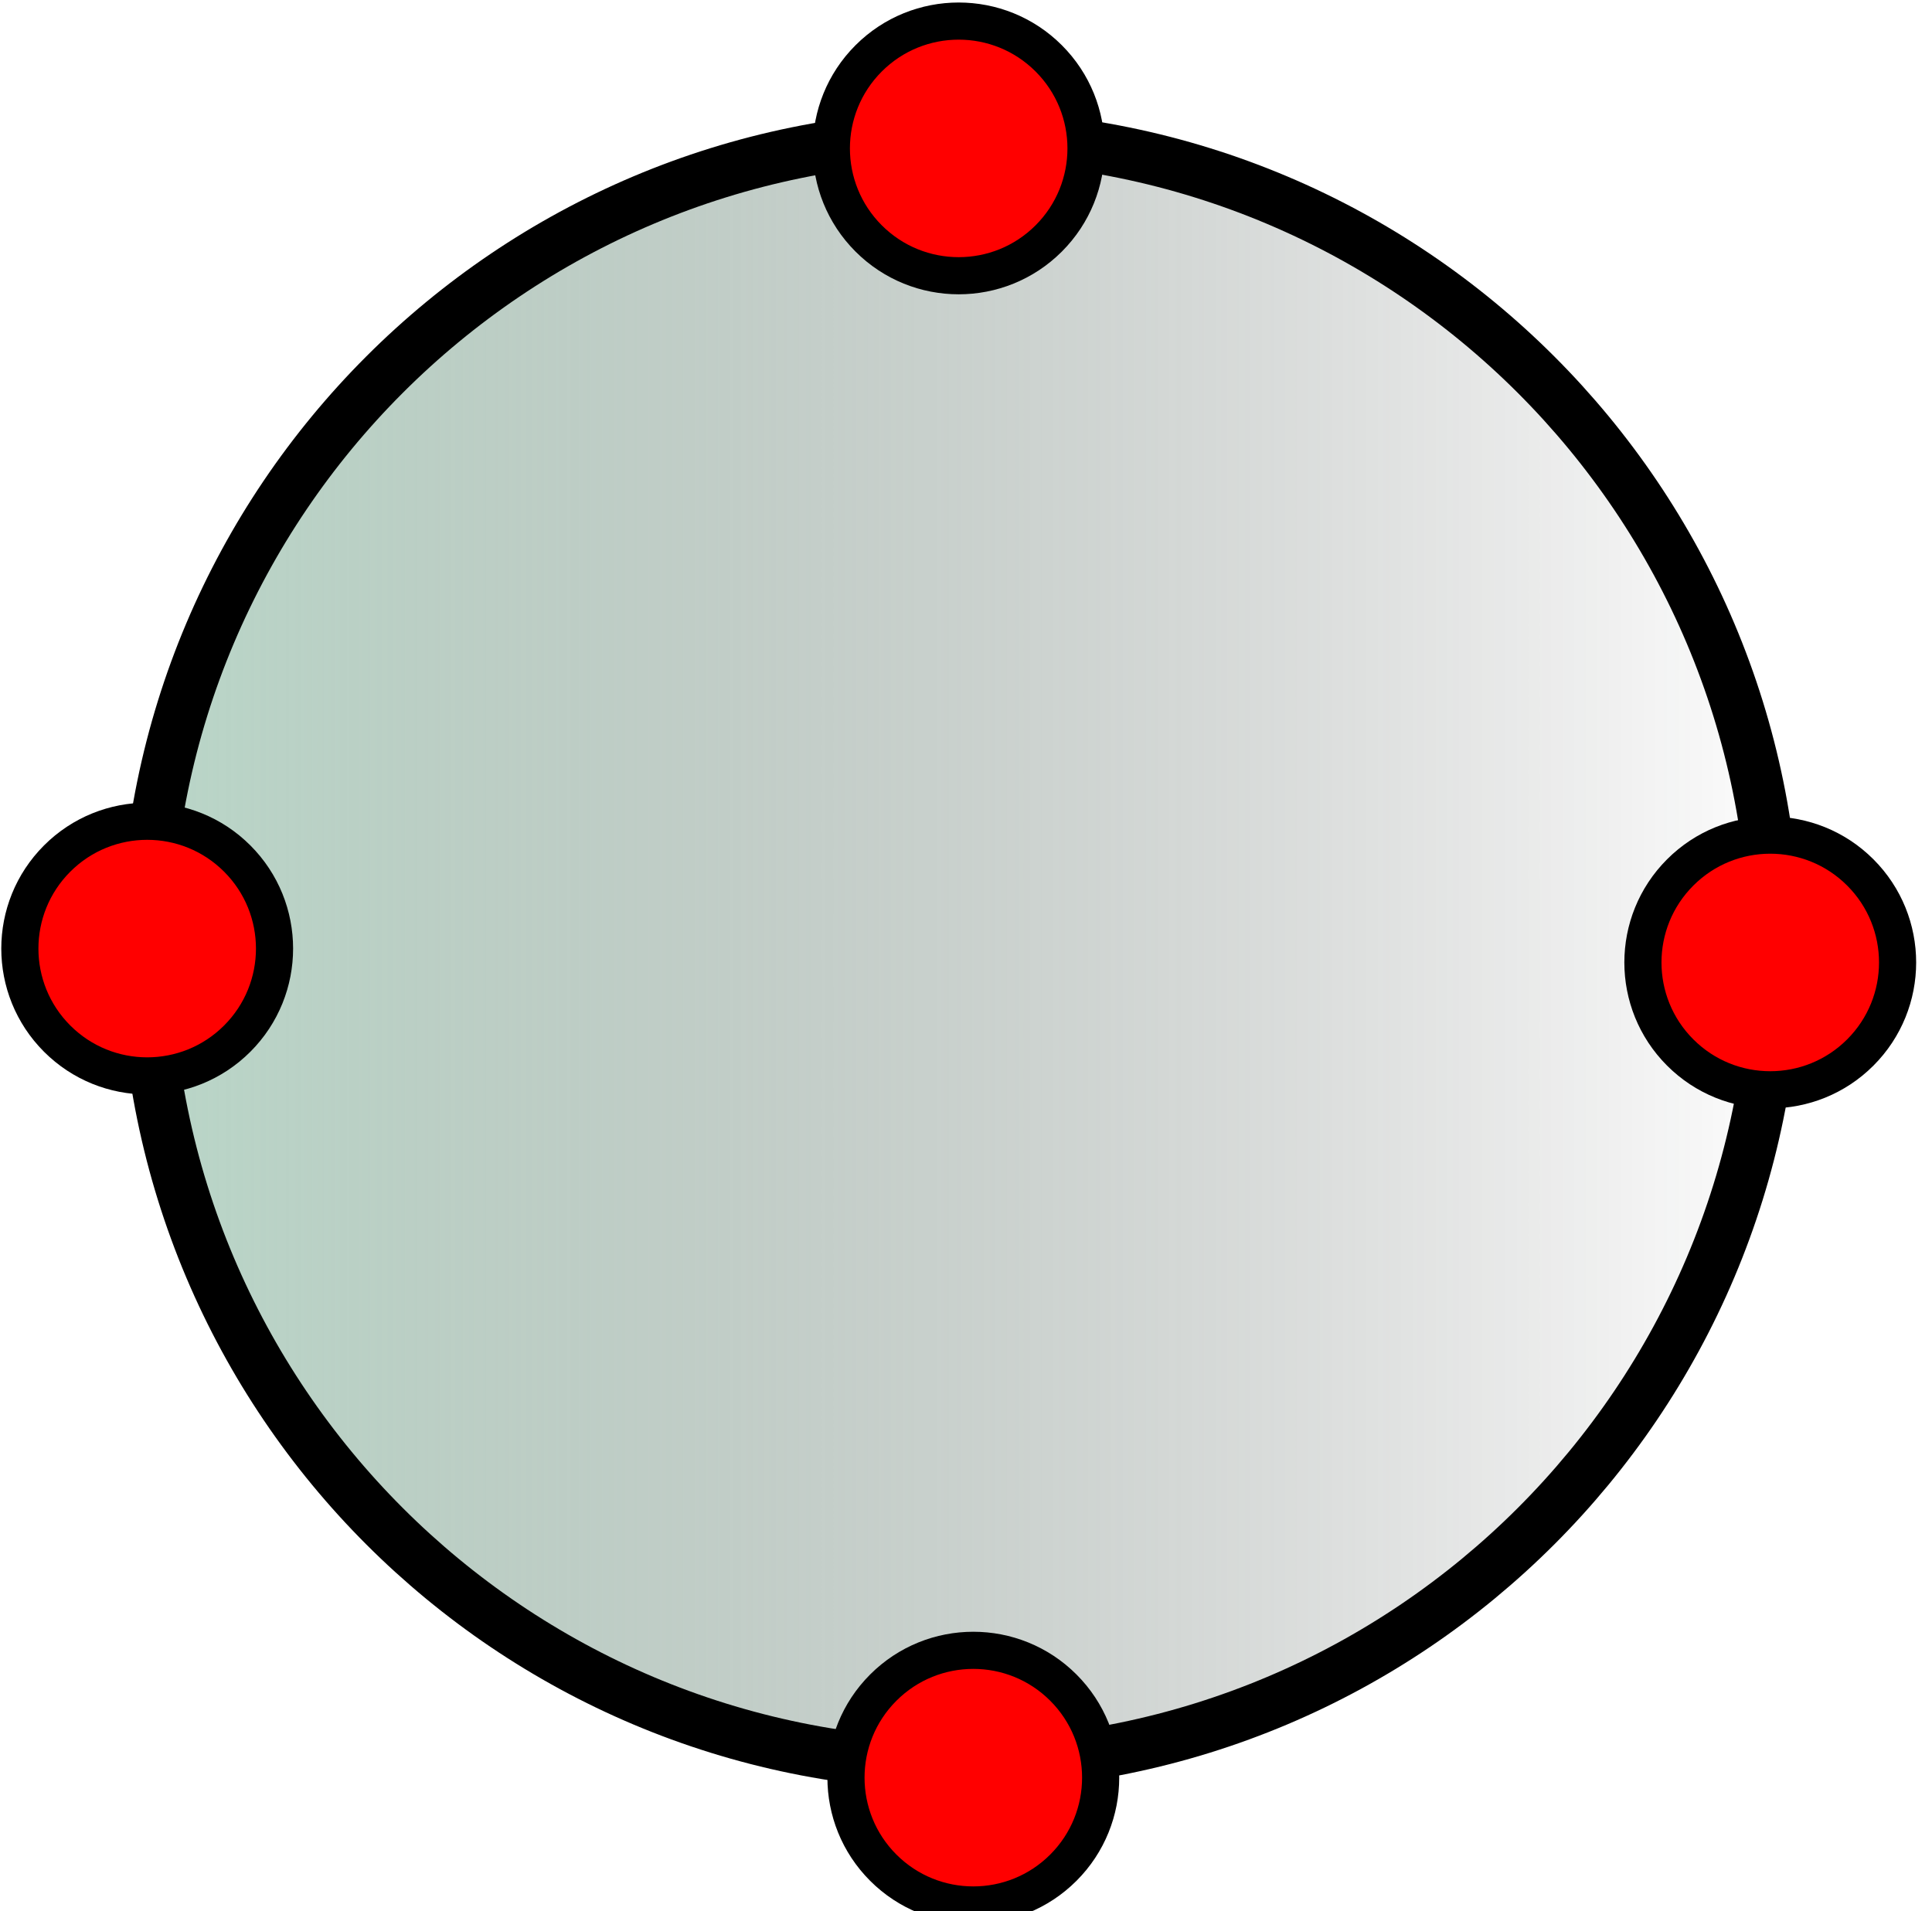
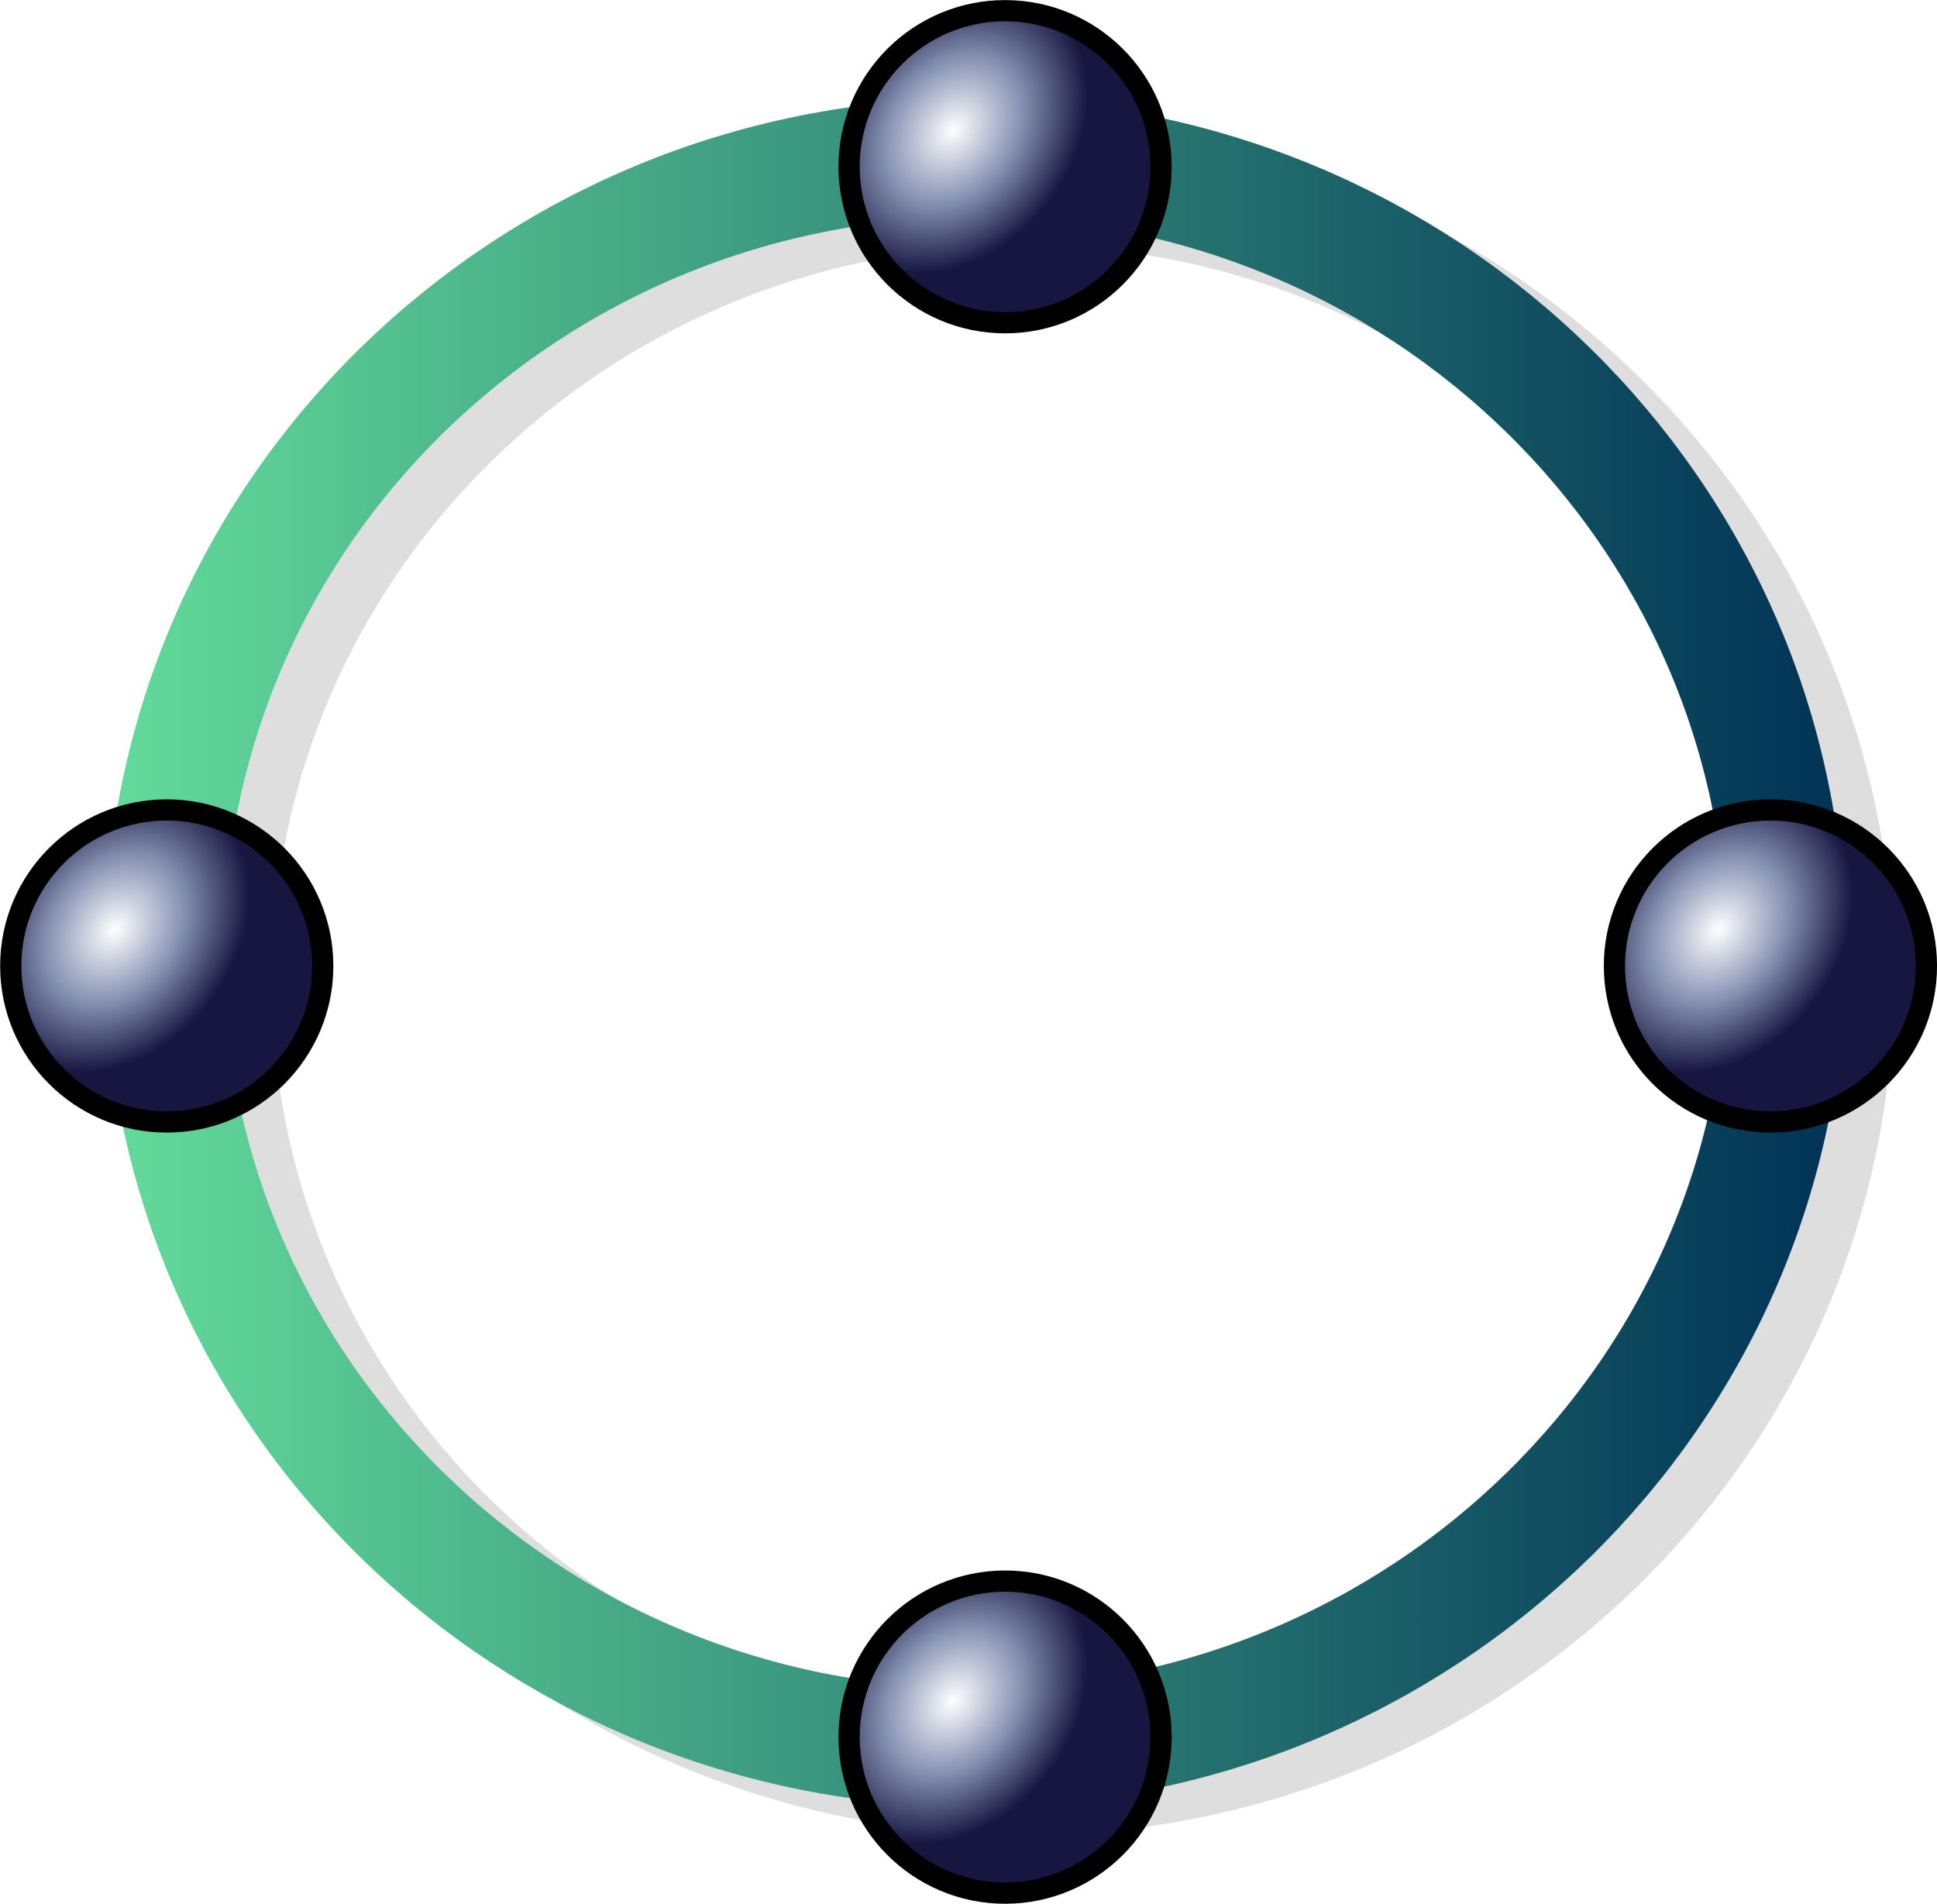
- <svg xmlns="http://www.w3.org/2000/svg" xmlns:xlink="http://www.w3.org/1999/xlink" width="260.098" height="257.281" id="svg2" version="1.1">
+ <svg xmlns="http://www.w3.org/2000/svg" xmlns:xlink="http://www.w3.org/1999/xlink" width="350.66" height="344.589" id="svg2" version="1.0" style="enable-background:new">
  <defs id="defs4">
-     <linearGradient id="linearGradient3763">
-       <stop style="stop-color:#85b99f;stop-opacity:0.569;" offset="0" id="stop3765" />
-       <stop style="stop-color:#000000;stop-opacity:0;" offset="1" id="stop3767" />
+     <linearGradient id="linearGradient3269">
+       <stop id="stop3271" offset="0" style="stop-color:#ffffff;stop-opacity:1;" />
+       <stop style="stop-color:#8793b4;stop-opacity:1;" offset="0.501" id="stop3273" />
+       <stop id="stop3275" offset="1" style="stop-color:#161640;stop-opacity:1;" />
    </linearGradient>
-     <linearGradient xlink:href="#linearGradient3763" id="linearGradient3769" x1="148.929" y1="373.791" x2="373.929" y2="373.791" gradientUnits="userSpaceOnUse" gradientTransform="translate(110.7972,153.3903)" />
-     <linearGradient xlink:href="#linearGradient3763" id="linearGradient3820" x1="313.188" y1="5.753" x2="573.726" y2="5.753" gradientUnits="userSpaceOnUse" />
+     <linearGradient id="linearGradient3272">
+       <stop id="stop3274" offset="0" style="stop-color:#ffffff;stop-opacity:1;" />
+       <stop style="stop-color:#bbd5c1;stop-opacity:1;" offset="0.588" id="stop3276" />
+       <stop id="stop3278" offset="1" style="stop-color:#71c351;stop-opacity:1;" />
+     </linearGradient>
+     <linearGradient id="linearGradient3166">
+       <stop style="stop-color:#d5ffff;stop-opacity:1;" offset="0" id="stop3168" />
+       <stop id="stop3174" offset="0.241" style="stop-color:#87b492;stop-opacity:1;" />
+       <stop style="stop-color:#396a25;stop-opacity:1;" offset="1" id="stop3170" />
+     </linearGradient>
+     <radialGradient xlink:href="#linearGradient3166" id="radialGradient2457" gradientUnits="userSpaceOnUse" gradientTransform="matrix(0.2760087,0.4901916,-1.492525,0.8403855,889.4961,-269.1148)" cx="-120.669" cy="512.356" fx="-120.669" fy="512.356" r="144.234" />
+     <radialGradient xlink:href="#linearGradient3272" id="radialGradient2474" gradientUnits="userSpaceOnUse" gradientTransform="matrix(1.105517,-0.9264079,1.011789,1.207406,-99.85053,96.08305)" cx="116.906" cy="86.495" fx="116.906" fy="86.495" r="138.844" />
+     <filter id="filter3550" color-interpolation-filters="sRGB">
+       <feGaussianBlur id="feGaussianBlur3552" stdDeviation="4.257" />
+     </filter>
+     <radialGradient r="138.844" fy="86.495" fx="116.906" cy="86.495" cx="116.906" gradientTransform="matrix(1.105517,-0.9264079,1.011789,1.207406,50.6622,263.5516)" gradientUnits="userSpaceOnUse" id="radialGradient3231" xlink:href="#linearGradient3272" />
+     <radialGradient r="144.234" fy="512.356" fx="-120.669" cy="512.356" cx="-120.669" gradientTransform="matrix(0.2760087,0.4901916,-1.492525,0.8403855,1040.009,-101.6462)" gradientUnits="userSpaceOnUse" id="radialGradient2432" xlink:href="#linearGradient3166" />
+     <linearGradient id="linearGradient3584">
+       <stop style="stop-color:#63dc9b;stop-opacity:1;" offset="0" id="stop3588" />
+       <stop id="stop3590" offset="1" style="stop-color:#003255;stop-opacity:1;" />
+     </linearGradient>
+     <linearGradient id="linearGradient3576">
+       <stop style="stop-color:#ffffff;stop-opacity:1;" offset="0" id="stop3578" />
+       <stop id="stop3580" offset="0.588" style="stop-color:#bbd5c1;stop-opacity:1;" />
+       <stop style="stop-color:#71c351;stop-opacity:1;" offset="1" id="stop3582" />
+     </linearGradient>
+     <radialGradient r="15.152" fy="145.749" fx="2.02" cy="145.749" cx="2.02" gradientTransform="matrix(0.6083335,0.4750004,-0.6154347,0.7881878,90.49009,29.91169)" gradientUnits="userSpaceOnUse" id="radialGradient3574" xlink:href="#linearGradient3269" />
+     <linearGradient id="linearGradient3566">
+       <stop style="stop-color:#ffffff;stop-opacity:1;" offset="0" id="stop3568" />
+       <stop id="stop3570" offset="0.501" style="stop-color:#8793b4;stop-opacity:1;" />
+       <stop style="stop-color:#161640;stop-opacity:1;" offset="1" id="stop3572" />
+     </linearGradient>
+     <radialGradient xlink:href="#linearGradient3269" id="radialGradient3617" gradientUnits="userSpaceOnUse" gradientTransform="matrix(0.6083335,0.4750004,-0.6154347,0.7881878,90.49009,29.91169)" cx="2.02" cy="145.749" fx="2.02" fy="145.749" r="15.152" />
+     <radialGradient xlink:href="#linearGradient3269" id="radialGradient3621" gradientUnits="userSpaceOnUse" gradientTransform="matrix(0.6083335,0.4750004,-0.6154347,0.7881878,90.49009,29.91169)" cx="2.02" cy="145.749" fx="2.02" fy="145.749" r="15.152" />
+     <radialGradient xlink:href="#linearGradient3269" id="radialGradient3625" gradientUnits="userSpaceOnUse" gradientTransform="matrix(0.6083335,0.4750004,-0.6154347,0.7881878,90.49009,29.91169)" cx="2.02" cy="145.749" fx="2.02" fy="145.749" r="15.152" />
+     <linearGradient xlink:href="#linearGradient3584" id="linearGradient3830" x1="155.66" y1="325.844" x2="454.472" y2="325.844" gradientUnits="userSpaceOnUse" />
+     <linearGradient xlink:href="#linearGradient3584" id="linearGradient5318" x1="-314.234" y1="183.72" x2="-20.97" y2="183.72" gradientUnits="userSpaceOnUse" />
+     <linearGradient xlink:href="#linearGradient3584-2" id="linearGradient5318-1" x1="-314.234" y1="183.72" x2="-20.97" y2="183.72" gradientUnits="userSpaceOnUse" />
+     <linearGradient id="linearGradient3584-2">
+       <stop id="stop3586-6" offset="0" style="stop-color:#009024;stop-opacity:1;" />
+       <stop style="stop-color:#7bfff0;stop-opacity:1;" offset="0.241" id="stop3588-0" />
+       <stop id="stop3590-4" offset="1" style="stop-color:#003255;stop-opacity:1;" />
+     </linearGradient>
+     <linearGradient xlink:href="#linearGradient3584" id="linearGradient5357" gradientUnits="userSpaceOnUse" x1="155.66" y1="325.844" x2="454.472" y2="325.844" />
+     <radialGradient xlink:href="#linearGradient3269" id="radialGradient5371" gradientUnits="userSpaceOnUse" gradientTransform="matrix(0.6083335,0.4750004,-0.6154347,0.7881878,90.49009,29.91169)" cx="2.02" cy="145.749" fx="2.02" fy="145.749" r="15.152" />
  </defs>
-   <g id="layer1" transform="translate(-241.9981,-397.5332)">
-     <path style="fill:url(#linearGradient3820);fill-opacity:1;stroke:#000000;stroke-width:8;stroke-miterlimit:4;stroke-opacity:1;stroke-dasharray:none" id="path3812" d="m 569.726,5.753 a 126.269,126.269 0 1 1 -252.538,0 126.269,126.269 0 1 1 252.538,0 z" transform="matrix(0.868176,0,0,0.868176,-13.72133,520.4998)" />
-     <path style="fill:#ff0000;stroke:#000000;stroke-width:5;stroke-miterlimit:4;stroke-opacity:1;stroke-dasharray:none" id="path3771" d="m 167.143,266.648 a 17.143,17.143 0 1 1 -34.286,0 17.143,17.143 0 1 1 34.286,0 z" transform="matrix(0.7071068,0.7071068,-0.7071068,0.7071068,453.5449,122.8994)" />
-     <path style="fill:#ff0000;stroke:#000000;stroke-width:5;stroke-miterlimit:4;stroke-opacity:1;stroke-dasharray:none" id="path3771-5" d="m 167.143,266.648 a 17.143,17.143 0 1 1 -34.286,0 17.143,17.143 0 1 1 34.286,0 z" transform="matrix(0.7071068,0.7071068,-0.7071068,0.7071068,562.8033,232.5009)" />
-     <path style="fill:#ff0000;stroke:#000000;stroke-width:5;stroke-miterlimit:4;stroke-opacity:1;stroke-dasharray:none" id="path3771-2" d="m 167.143,266.648 a 17.143,17.143 0 1 1 -34.286,0 17.143,17.143 0 1 1 34.286,0 z" transform="matrix(0.7071068,0.7071068,-0.7071068,0.7071068,344.2969,230.6322)" />
-     <path style="fill:#ff0000;stroke:#000000;stroke-width:5;stroke-miterlimit:4;stroke-opacity:1;stroke-dasharray:none" id="path3771-5-3" d="m 167.143,266.648 a 17.143,17.143 0 1 1 -34.286,0 17.143,17.143 0 1 1 34.286,0 z" transform="matrix(0.7071068,0.7071068,-0.7071068,0.7071068,455.5146,342.254)" />
+   <g id="layer1" transform="translate(-132.9381,-153.4732)">
+     <path style="opacity:0.305;fill:none;stroke:#000000;stroke-width:20;stroke-linecap:round;stroke-linejoin:miter;stroke-miterlimit:4;stroke-opacity:0.418;stroke-dasharray:none;stroke-dashoffset:0" id="path3860-9" d="m -30.97,183.72 c 0,73.951 -61.172,133.899 -136.632,133.899 -75.46,0 -136.632,-59.949 -136.632,-133.899 0,-73.951 61.172,-133.899 136.632,-133.899 75.46,0 136.632,59.949 136.632,133.899 z" transform="matrix(1.074544,0,0,1.074544,498.3047,133.5953)" />
+     <path style="fill:none;stroke:url(#linearGradient5318);stroke-width:20;stroke-linecap:round;stroke-linejoin:miter;stroke-miterlimit:4;stroke-opacity:1;stroke-dasharray:none;stroke-dashoffset:0" id="path3860" d="m -30.97,183.72 c 0,73.951 -61.172,133.899 -136.632,133.899 -75.46,0 -136.632,-59.949 -136.632,-133.899 0,-73.951 61.172,-133.899 136.632,-133.899 75.46,0 136.632,59.949 136.632,133.899 z" transform="matrix(1.074544,0,0,1.074544,489.5721,128.4866)" />
+     <g transform="translate(1.174854,-0.3145467)" id="g3606" style="stroke:url(#linearGradient5357);stroke-width:20;stroke-miterlimit:4;stroke-dasharray:none" />
+     <path style="fill:url(#radialGradient5371);fill-opacity:1;stroke:#000000;stroke-width:2.06;stroke-linecap:round;stroke-linejoin:round;stroke-miterlimit:4;stroke-opacity:1;stroke-dasharray:none" id="path3259" d="m 22.223,149.284 c 0,8.368 -6.784,15.152 -15.152,15.152 -8.368,0 -15.152,-6.784 -15.152,-15.152 0,-8.368 6.784,-15.152 15.152,-15.152 8.368,0 15.152,6.784 15.152,15.152 z" transform="matrix(1.863866,0,0,1.863866,149.9458,50.07008)" />
+     <use x="0" y="0" xlink:href="#path3259" id="use3297" transform="translate(290.3173,0)" width="320" height="320" />
+     <use x="0" y="0" xlink:href="#path3259" id="use3299" transform="translate(151.7673,-144.6657)" width="320" height="320" />
+     <use x="0" y="0" xlink:href="#use3299" id="use3301" transform="translate(0,284.2465)" width="320" height="320" />
  </g>
</svg>
